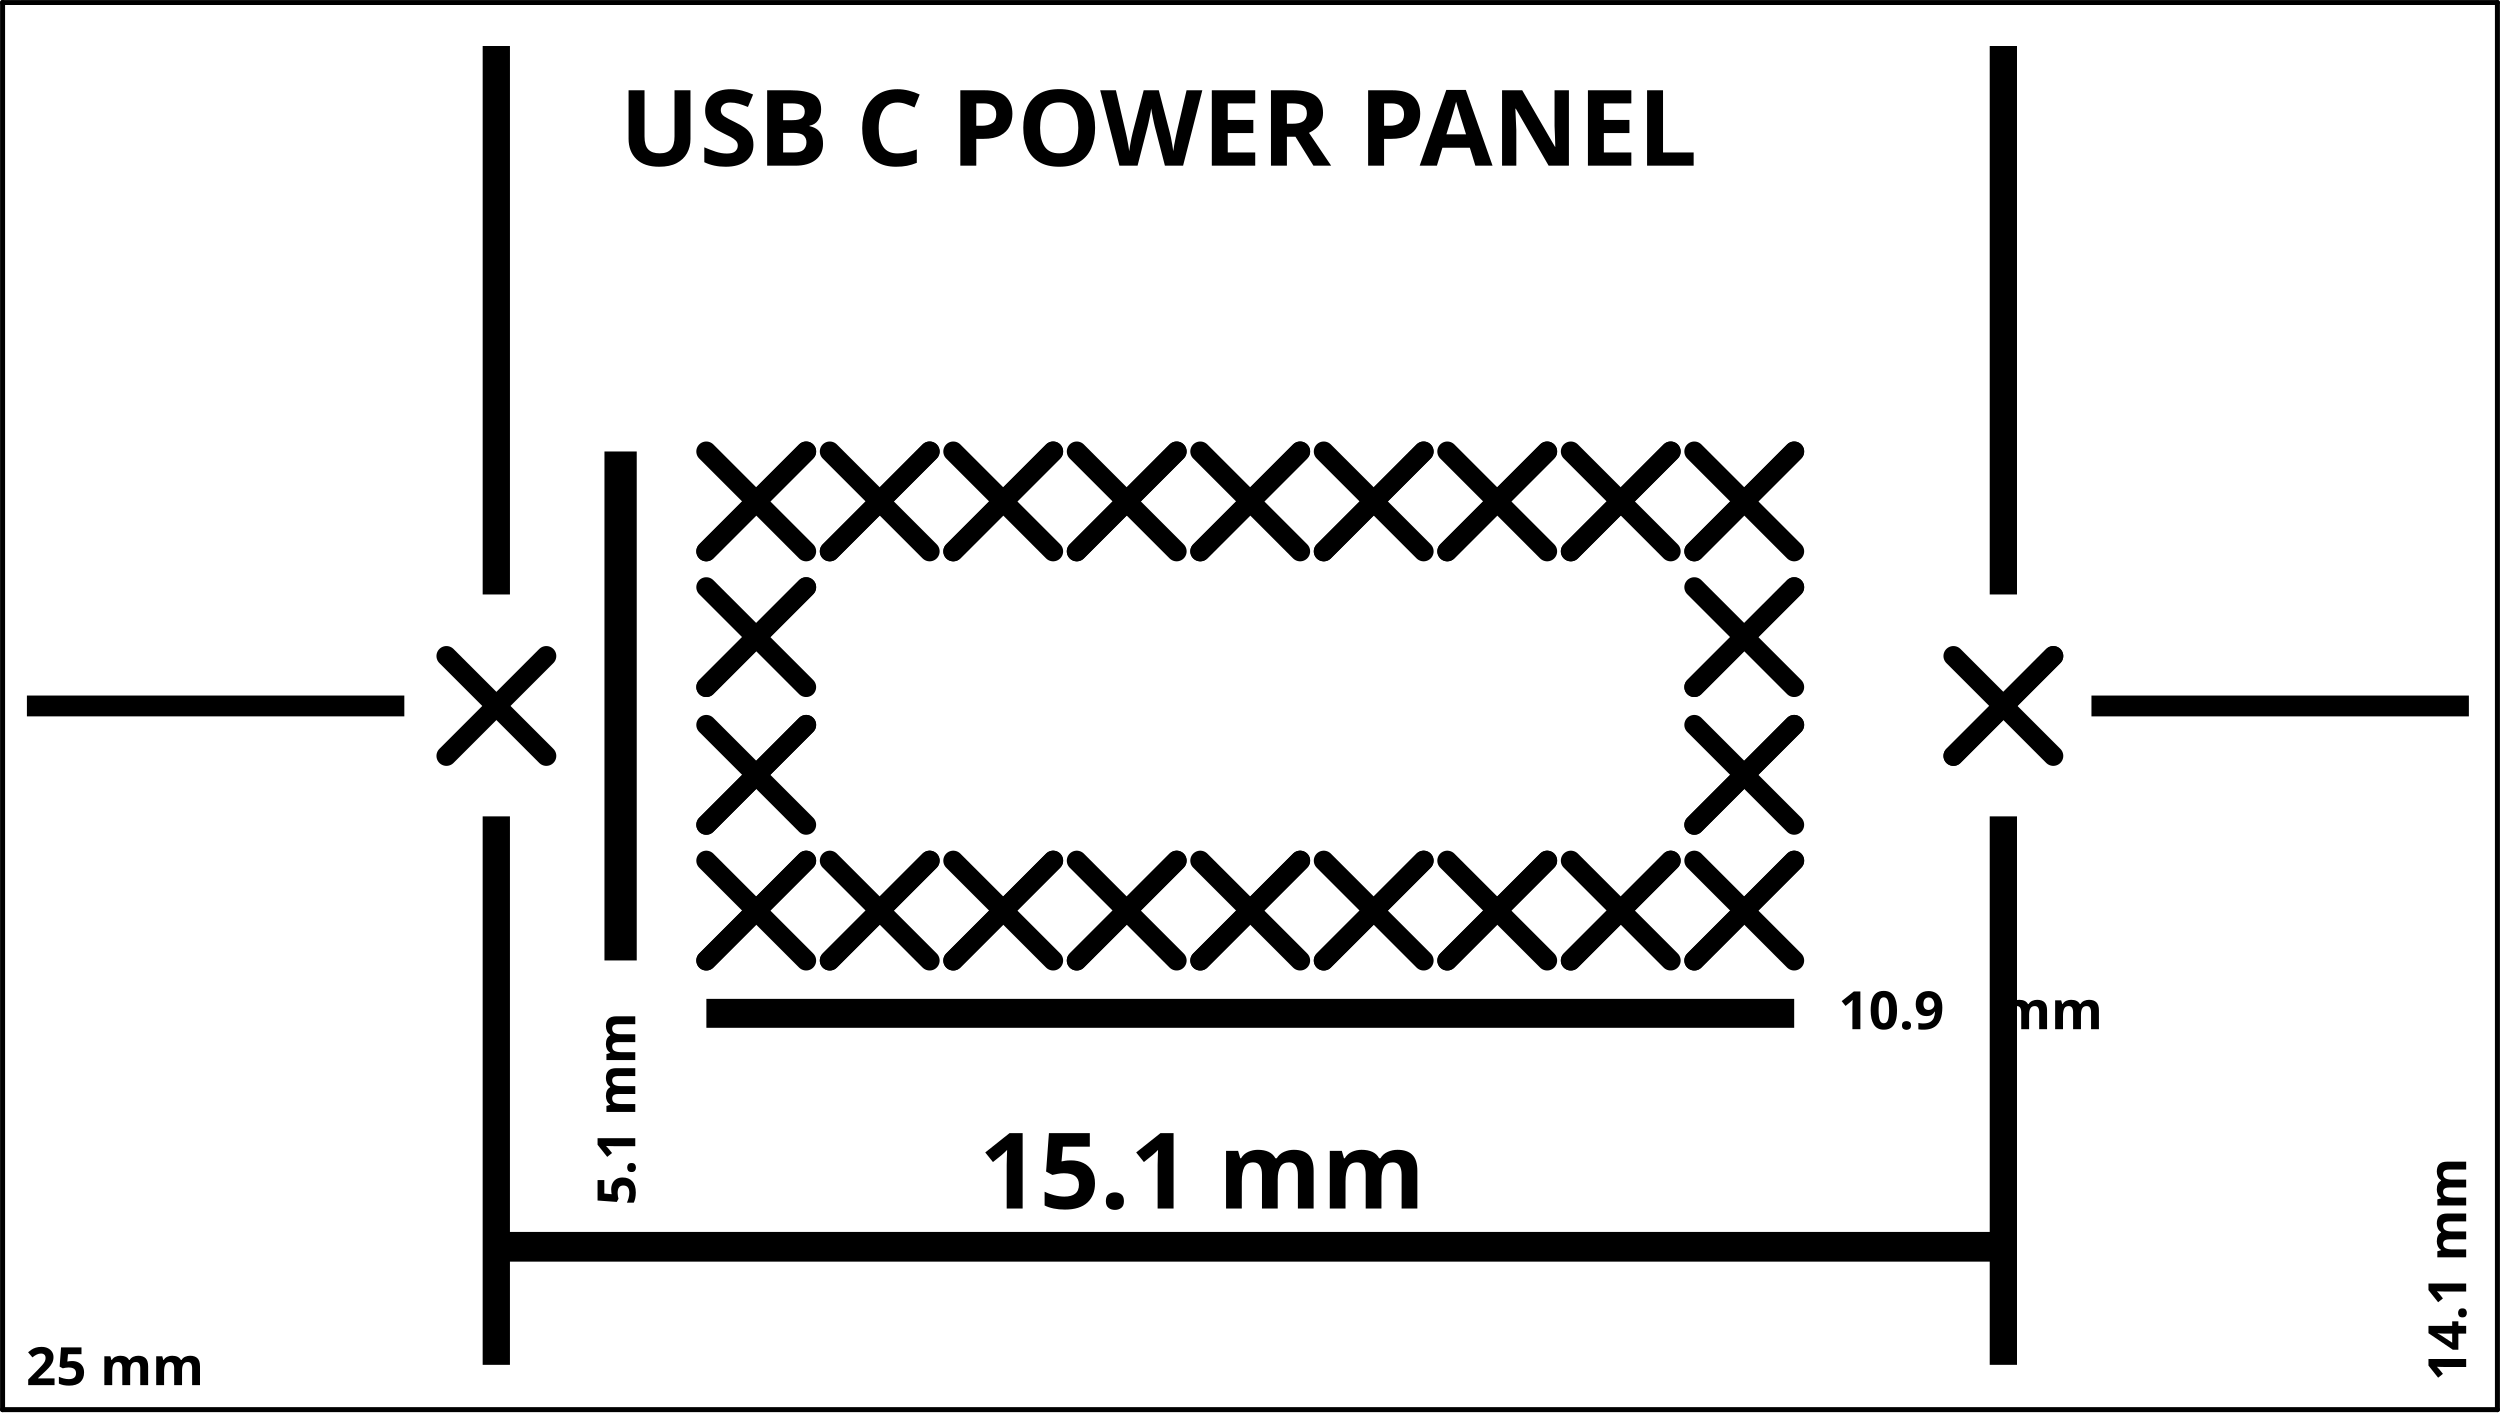
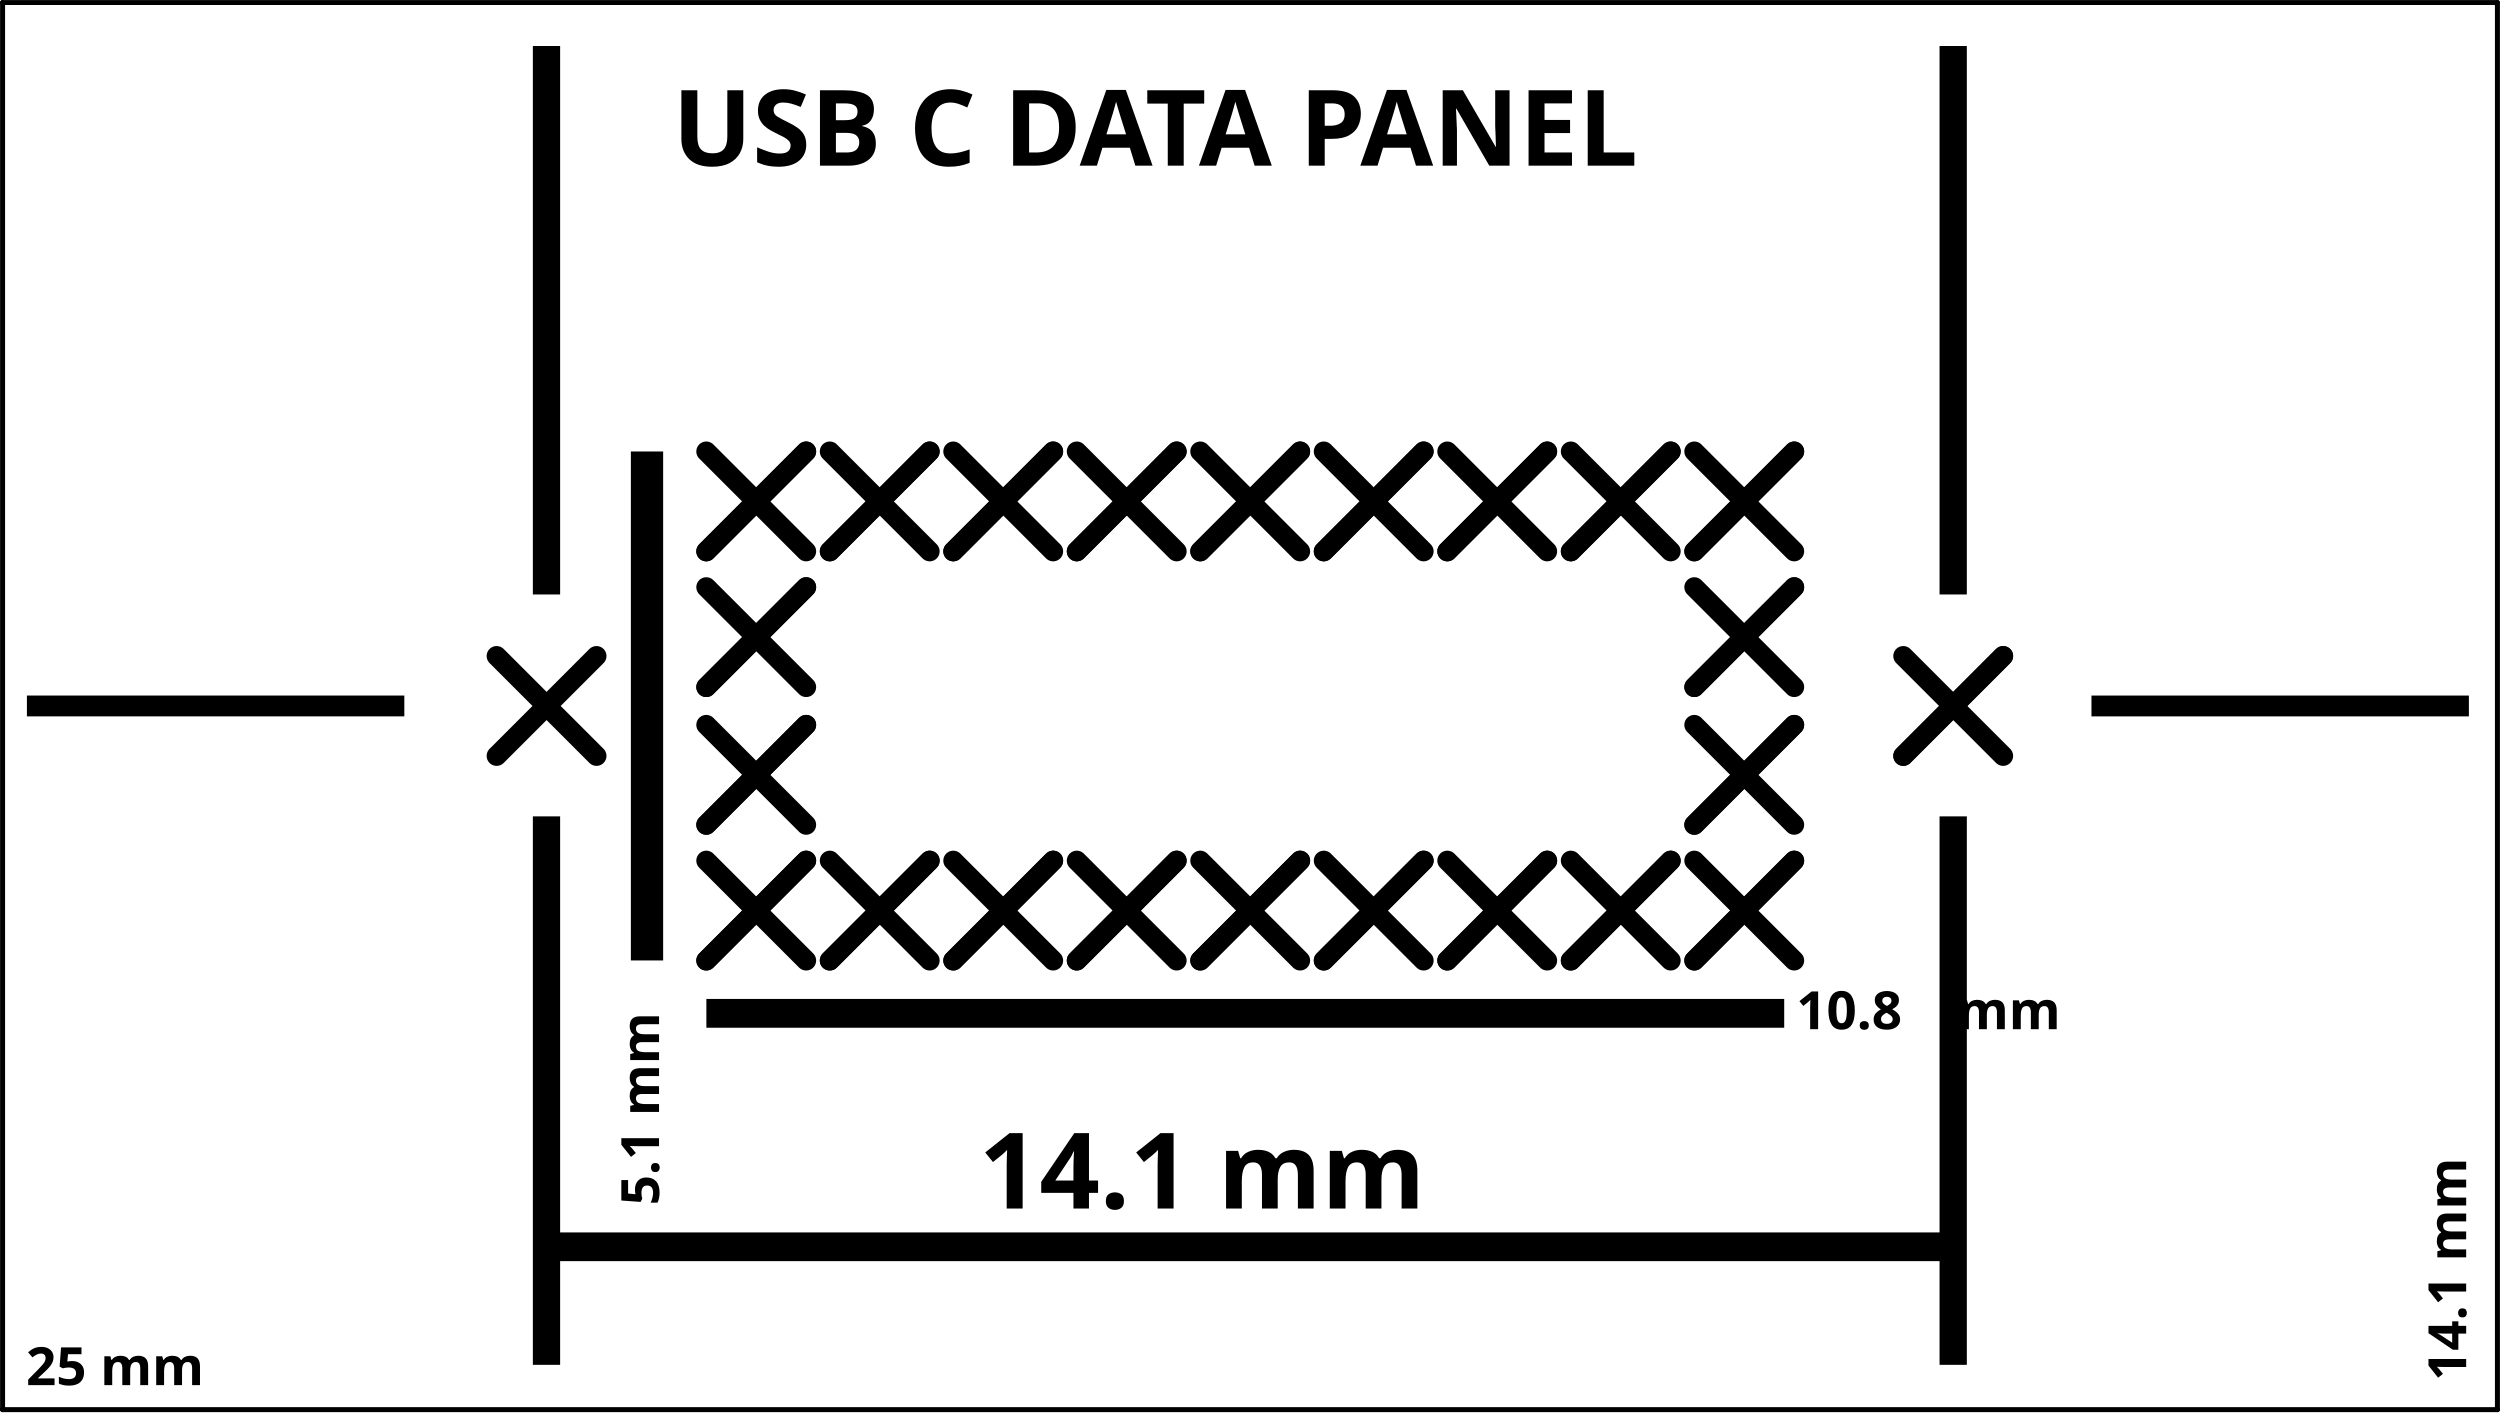
<svg xmlns="http://www.w3.org/2000/svg" version="1.1" width="2.505cm" height="1.415cm" viewBox="0 0 9861.964 5570.966" id="svg134">
  <defs id="defs138" />
  <g style="fill:#000000;fill-opacity:1;stroke:#000000;stroke-linecap:round;stroke-linejoin:round;stroke-opacity:1" id="g6" transform="translate(2607.008,-31659.886)" />
  <g style="fill:#000000;fill-opacity:0;stroke:#000000;stroke-width:-0;stroke-linecap:round;stroke-linejoin:round;stroke-opacity:1" id="g8" transform="translate(2607.008,-31659.886)" />
  <g style="fill:#000000;fill-opacity:1;stroke:#000000;stroke-linecap:round;stroke-linejoin:round;stroke-opacity:1" id="g1317" transform="translate(2607.008,-31659.886)" />
  <g style="fill:#000000;fill-opacity:0;stroke:#000000;stroke-width:-0;stroke-linecap:round;stroke-linejoin:round;stroke-opacity:1" id="g1319" transform="translate(2607.008,-31659.886)" />
  <g style="fill:#000000;fill-opacity:0;stroke:#000000;stroke-width:19.685;stroke-linecap:round;stroke-linejoin:round;stroke-opacity:1" id="g1487" transform="translate(2607.008,-31659.886)" />
  <g style="fill:#000000;fill-opacity:0;stroke:#000000;stroke-width:19.685;stroke-linecap:round;stroke-linejoin:round;stroke-opacity:1" id="g1489" transform="translate(2607.008,-31659.886)" />
  <g style="fill:#000000;fill-opacity:0;stroke:#000000;stroke-width:19.685;stroke-linecap:round;stroke-linejoin:round;stroke-opacity:1" id="g1491" transform="translate(2607.008,-31659.886)" />
  <g style="fill:#000000;fill-opacity:0;stroke:#000000;stroke-width:19.685;stroke-linecap:round;stroke-linejoin:round;stroke-opacity:1" id="g1493" transform="translate(2607.008,-31659.886)" />
  <g style="fill:#000000;fill-opacity:0;stroke:#000000;stroke-width:19.685;stroke-linecap:round;stroke-linejoin:round;stroke-opacity:1" id="g1495" transform="translate(2607.008,-31659.886)" />
  <g style="fill:#000000;fill-opacity:0;stroke:#000000;stroke-width:19.685;stroke-linecap:round;stroke-linejoin:round;stroke-opacity:1" id="g1497" transform="translate(2607.008,-31659.886)" />
  <g style="fill:#000000;fill-opacity:1;stroke:#000000;stroke-linecap:round;stroke-linejoin:round;stroke-opacity:1" id="g1408" transform="translate(-39360.017,-39360.017)" />
  <g style="fill:#000000;fill-opacity:0;stroke:#000000;stroke-width:-0;stroke-linecap:round;stroke-linejoin:round;stroke-opacity:1" id="g1410" transform="translate(-39360.017,-39360.017)" />
-   <g id="g2909" transform="translate(22282.025,-11984.869)">
-     <text id="text2177" y="12638.51" x="-19837.943" style="font-style:normal;font-variant:normal;font-weight:bold;font-stretch:normal;font-size:555.556px;line-height:1.25;font-family:sans-serif;-inkscape-font-specification:'sans-serif Bold';letter-spacing:0px;word-spacing:0px;fill:#000000;fill-opacity:1;stroke:none;stroke-width:104.167" xml:space="preserve">
-       <tspan style="font-style:normal;font-variant:normal;font-weight:bold;font-stretch:normal;font-size:416.667px;font-family:sans-serif;-inkscape-font-specification:'sans-serif Bold';stroke-width:104.167" y="12638.51" x="-19837.943" id="tspan2175">USB C POWER PANEL</tspan>
+   <g id="g1490">
+     <text id="text2177" y="653.641" x="2652.415" style="font-style:normal;font-variant:normal;font-weight:bold;font-stretch:normal;font-size:555.556px;line-height:1.25;font-family:sans-serif;-inkscape-font-specification:'sans-serif Bold';letter-spacing:0px;word-spacing:0px;fill:#000000;fill-opacity:1;stroke:none;stroke-width:104.167" xml:space="preserve">
+       <tspan style="font-style:normal;font-variant:normal;font-weight:bold;font-stretch:normal;font-size:416.667px;font-family:sans-serif;-inkscape-font-specification:'sans-serif Bold';stroke-width:104.167" y="653.641" x="2652.415" id="tspan2175">USB C DATA PANEL</tspan>
    </text>
-     <g id="g2740">
-       <g style="fill:#000000;fill-opacity:0;stroke:#000000;stroke-width:19.685;stroke-linecap:round;stroke-linejoin:round;stroke-opacity:1" id="g1420" transform="translate(-61642.042,-27375.148)">
-         <path d="m 49212,39370 v 5551" id="path1412" />
-         <path d="m 39370,39370 v 5551" id="path1414" />
-         <path d="m 39370,44921 h 9842" id="path1416" />
-         <path d="m 39370,39370 h 9842" id="path1418" />
+     <g transform="translate(-39360.017,-39360.017)" id="g1420" style="fill:#000000;fill-opacity:0;stroke:#000000;stroke-width:19.685;stroke-linecap:round;stroke-linejoin:round;stroke-opacity:1">
+       <path id="path1412" d="m 49212,39370 v 5551" />
+       <path id="path1414" d="m 39370,39370 v 5551" />
+       <path id="path1416" d="m 39370,44921 h 9842" />
+       <path id="path1418" d="m 39370,39370 h 9842" />
+     </g>
+     <g id="g1366">
+       <g id="g2362" transform="translate(22479.978,-11984.869)">
+         <path d="m -20521.042,14572.852 394,394" id="path1426" style="fill:#000000;fill-opacity:0;stroke:#000000;stroke-width:78.74;stroke-linecap:round;stroke-linejoin:round;stroke-opacity:1" />
+         <path d="m -20127.042,14572.852 -394,394" id="path1428" style="fill:#000000;fill-opacity:0;stroke:#000000;stroke-width:78.74;stroke-linecap:round;stroke-linejoin:round;stroke-opacity:1" />
      </g>
-       <g id="g2637">
-         <g id="g2362">
-           <path style="fill:#000000;fill-opacity:0;stroke:#000000;stroke-width:78.74;stroke-linecap:round;stroke-linejoin:round;stroke-opacity:1" id="path1426" d="m -20521.042,14572.852 394,394" />
-           <path style="fill:#000000;fill-opacity:0;stroke:#000000;stroke-width:78.74;stroke-linecap:round;stroke-linejoin:round;stroke-opacity:1" id="path1428" d="m -20127.042,14572.852 -394,394" />
-         </g>
-         <g id="g2358">
-           <path style="fill:#000000;fill-opacity:0;stroke:#000000;stroke-width:78.74;stroke-linecap:round;stroke-linejoin:round;stroke-opacity:1" id="path1422" d="m -14576.042,14572.852 394,394" />
-           <path style="fill:#000000;fill-opacity:0;stroke:#000000;stroke-width:78.74;stroke-linecap:round;stroke-linejoin:round;stroke-opacity:1" id="path1424" d="m -14182.042,14572.852 -394,394" />
-           <path d="m -14182.042,14572.852 -394,394" id="path2353" style="fill:#000000;fill-opacity:0;stroke:#000000;stroke-width:78.74;stroke-linecap:round;stroke-linejoin:round;stroke-opacity:1" />
-         </g>
-         <g transform="translate(-4919.936,-806.9184)" id="g2370">
-           <path d="m -14576.042,14572.852 394,394" id="path2364" style="fill:#000000;fill-opacity:0;stroke:#000000;stroke-width:78.74;stroke-linecap:round;stroke-linejoin:round;stroke-opacity:1" />
-           <path d="m -14182.042,14572.852 -394,394" id="path2366" style="fill:#000000;fill-opacity:0;stroke:#000000;stroke-width:78.74;stroke-linecap:round;stroke-linejoin:round;stroke-opacity:1" />
-           <path style="fill:#000000;fill-opacity:0;stroke:#000000;stroke-width:78.74;stroke-linecap:round;stroke-linejoin:round;stroke-opacity:1" id="path2368" d="m -14182.042,14572.852 -394,394" />
-         </g>
-         <g transform="translate(-4432.748,-806.9184)" id="g2378">
-           <path d="m -14576.042,14572.852 394,394" id="path2372" style="fill:#000000;fill-opacity:0;stroke:#000000;stroke-width:78.74;stroke-linecap:round;stroke-linejoin:round;stroke-opacity:1" />
-           <path d="m -14182.042,14572.852 -394,394" id="path2374" style="fill:#000000;fill-opacity:0;stroke:#000000;stroke-width:78.74;stroke-linecap:round;stroke-linejoin:round;stroke-opacity:1" />
-           <path style="fill:#000000;fill-opacity:0;stroke:#000000;stroke-width:78.74;stroke-linecap:round;stroke-linejoin:round;stroke-opacity:1" id="path2376" d="m -14182.042,14572.852 -394,394" />
-         </g>
-         <g transform="translate(-3945.56,-806.9184)" id="g2386">
-           <path d="m -14576.042,14572.852 394,394" id="path2380" style="fill:#000000;fill-opacity:0;stroke:#000000;stroke-width:78.74;stroke-linecap:round;stroke-linejoin:round;stroke-opacity:1" />
-           <path d="m -14182.042,14572.852 -394,394" id="path2382" style="fill:#000000;fill-opacity:0;stroke:#000000;stroke-width:78.74;stroke-linecap:round;stroke-linejoin:round;stroke-opacity:1" />
-           <path style="fill:#000000;fill-opacity:0;stroke:#000000;stroke-width:78.74;stroke-linecap:round;stroke-linejoin:round;stroke-opacity:1" id="path2384" d="m -14182.042,14572.852 -394,394" />
-         </g>
-         <g transform="translate(-3458.372,-806.9184)" id="g2394">
-           <path d="m -14576.042,14572.852 394,394" id="path2388" style="fill:#000000;fill-opacity:0;stroke:#000000;stroke-width:78.74;stroke-linecap:round;stroke-linejoin:round;stroke-opacity:1" />
-           <path d="m -14182.042,14572.852 -394,394" id="path2390" style="fill:#000000;fill-opacity:0;stroke:#000000;stroke-width:78.74;stroke-linecap:round;stroke-linejoin:round;stroke-opacity:1" />
-           <path style="fill:#000000;fill-opacity:0;stroke:#000000;stroke-width:78.74;stroke-linecap:round;stroke-linejoin:round;stroke-opacity:1" id="path2392" d="m -14182.042,14572.852 -394,394" />
-         </g>
-         <g transform="translate(-2971.184,-806.9184)" id="g2402">
-           <path d="m -14576.042,14572.852 394,394" id="path2396" style="fill:#000000;fill-opacity:0;stroke:#000000;stroke-width:78.74;stroke-linecap:round;stroke-linejoin:round;stroke-opacity:1" />
-           <path d="m -14182.042,14572.852 -394,394" id="path2398" style="fill:#000000;fill-opacity:0;stroke:#000000;stroke-width:78.74;stroke-linecap:round;stroke-linejoin:round;stroke-opacity:1" />
-           <path style="fill:#000000;fill-opacity:0;stroke:#000000;stroke-width:78.74;stroke-linecap:round;stroke-linejoin:round;stroke-opacity:1" id="path2400" d="m -14182.042,14572.852 -394,394" />
-         </g>
-         <g transform="translate(-2483.996,-806.9184)" id="g2410">
-           <path d="m -14576.042,14572.852 394,394" id="path2404" style="fill:#000000;fill-opacity:0;stroke:#000000;stroke-width:78.74;stroke-linecap:round;stroke-linejoin:round;stroke-opacity:1" />
-           <path d="m -14182.042,14572.852 -394,394" id="path2406" style="fill:#000000;fill-opacity:0;stroke:#000000;stroke-width:78.74;stroke-linecap:round;stroke-linejoin:round;stroke-opacity:1" />
-           <path style="fill:#000000;fill-opacity:0;stroke:#000000;stroke-width:78.74;stroke-linecap:round;stroke-linejoin:round;stroke-opacity:1" id="path2408" d="m -14182.042,14572.852 -394,394" />
-         </g>
-         <g transform="translate(-1996.704,-806.9184)" id="g2418">
-           <path d="m -14576.042,14572.852 394,394" id="path2412" style="fill:#000000;fill-opacity:0;stroke:#000000;stroke-width:78.74;stroke-linecap:round;stroke-linejoin:round;stroke-opacity:1" />
-           <path d="m -14182.042,14572.852 -394,394" id="path2414" style="fill:#000000;fill-opacity:0;stroke:#000000;stroke-width:78.74;stroke-linecap:round;stroke-linejoin:round;stroke-opacity:1" />
-           <path style="fill:#000000;fill-opacity:0;stroke:#000000;stroke-width:78.74;stroke-linecap:round;stroke-linejoin:round;stroke-opacity:1" id="path2416" d="m -14182.042,14572.852 -394,394" />
-         </g>
-         <g transform="translate(-1509.412,-806.9184)" id="g2426">
-           <path d="m -14576.042,14572.852 394,394" id="path2420" style="fill:#000000;fill-opacity:0;stroke:#000000;stroke-width:78.74;stroke-linecap:round;stroke-linejoin:round;stroke-opacity:1" />
-           <path d="m -14182.042,14572.852 -394,394" id="path2422" style="fill:#000000;fill-opacity:0;stroke:#000000;stroke-width:78.74;stroke-linecap:round;stroke-linejoin:round;stroke-opacity:1" />
-           <path style="fill:#000000;fill-opacity:0;stroke:#000000;stroke-width:78.74;stroke-linecap:round;stroke-linejoin:round;stroke-opacity:1" id="path2424" d="m -14182.042,14572.852 -394,394" />
-         </g>
-         <g transform="translate(-1022.224,-806.9184)" id="g2434">
-           <path d="m -14576.042,14572.852 394,394" id="path2428" style="fill:#000000;fill-opacity:0;stroke:#000000;stroke-width:78.74;stroke-linecap:round;stroke-linejoin:round;stroke-opacity:1" />
-           <path d="m -14182.042,14572.852 -394,394" id="path2430" style="fill:#000000;fill-opacity:0;stroke:#000000;stroke-width:78.74;stroke-linecap:round;stroke-linejoin:round;stroke-opacity:1" />
-           <path style="fill:#000000;fill-opacity:0;stroke:#000000;stroke-width:78.74;stroke-linecap:round;stroke-linejoin:round;stroke-opacity:1" id="path2432" d="m -14182.042,14572.852 -394,394" />
-         </g>
-         <g transform="translate(-1022.224,-271.5013)" id="g2442">
-           <path d="m -14576.042,14572.852 394,394" id="path2436" style="fill:#000000;fill-opacity:0;stroke:#000000;stroke-width:78.74;stroke-linecap:round;stroke-linejoin:round;stroke-opacity:1" />
-           <path d="m -14182.042,14572.852 -394,394" id="path2438" style="fill:#000000;fill-opacity:0;stroke:#000000;stroke-width:78.74;stroke-linecap:round;stroke-linejoin:round;stroke-opacity:1" />
-           <path style="fill:#000000;fill-opacity:0;stroke:#000000;stroke-width:78.74;stroke-linecap:round;stroke-linejoin:round;stroke-opacity:1" id="path2440" d="m -14182.042,14572.852 -394,394" />
-         </g>
-         <g transform="translate(-1022.224,271.7283)" id="g2450">
-           <path d="m -14576.042,14572.852 394,394" id="path2444" style="fill:#000000;fill-opacity:0;stroke:#000000;stroke-width:78.74;stroke-linecap:round;stroke-linejoin:round;stroke-opacity:1" />
-           <path d="m -14182.042,14572.852 -394,394" id="path2446" style="fill:#000000;fill-opacity:0;stroke:#000000;stroke-width:78.74;stroke-linecap:round;stroke-linejoin:round;stroke-opacity:1" />
-           <path style="fill:#000000;fill-opacity:0;stroke:#000000;stroke-width:78.74;stroke-linecap:round;stroke-linejoin:round;stroke-opacity:1" id="path2448" d="m -14182.042,14572.852 -394,394" />
-         </g>
-         <g transform="translate(-4919.936,-271.5013)" id="g2458">
-           <path d="m -14576.042,14572.852 394,394" id="path2452" style="fill:#000000;fill-opacity:0;stroke:#000000;stroke-width:78.74;stroke-linecap:round;stroke-linejoin:round;stroke-opacity:1" />
-           <path d="m -14182.042,14572.852 -394,394" id="path2454" style="fill:#000000;fill-opacity:0;stroke:#000000;stroke-width:78.74;stroke-linecap:round;stroke-linejoin:round;stroke-opacity:1" />
-           <path style="fill:#000000;fill-opacity:0;stroke:#000000;stroke-width:78.74;stroke-linecap:round;stroke-linejoin:round;stroke-opacity:1" id="path2456" d="m -14182.042,14572.852 -394,394" />
-         </g>
-         <g transform="translate(-4919.936,271.7283)" id="g2466">
-           <path d="m -14576.042,14572.852 394,394" id="path2460" style="fill:#000000;fill-opacity:0;stroke:#000000;stroke-width:78.74;stroke-linecap:round;stroke-linejoin:round;stroke-opacity:1" />
-           <path d="m -14182.042,14572.852 -394,394" id="path2462" style="fill:#000000;fill-opacity:0;stroke:#000000;stroke-width:78.74;stroke-linecap:round;stroke-linejoin:round;stroke-opacity:1" />
-           <path style="fill:#000000;fill-opacity:0;stroke:#000000;stroke-width:78.74;stroke-linecap:round;stroke-linejoin:round;stroke-opacity:1" id="path2464" d="m -14182.042,14572.852 -394,394" />
-         </g>
-         <g transform="translate(-4919.936,807.2496)" id="g2474">
-           <path d="m -14576.042,14572.852 394,394" id="path2468" style="fill:#000000;fill-opacity:0;stroke:#000000;stroke-width:78.74;stroke-linecap:round;stroke-linejoin:round;stroke-opacity:1" />
-           <path d="m -14182.042,14572.852 -394,394" id="path2470" style="fill:#000000;fill-opacity:0;stroke:#000000;stroke-width:78.74;stroke-linecap:round;stroke-linejoin:round;stroke-opacity:1" />
-           <path style="fill:#000000;fill-opacity:0;stroke:#000000;stroke-width:78.74;stroke-linecap:round;stroke-linejoin:round;stroke-opacity:1" id="path2472" d="m -14182.042,14572.852 -394,394" />
-         </g>
-         <g transform="translate(-4432.748,807.2496)" id="g2482">
-           <path d="m -14576.042,14572.852 394,394" id="path2476" style="fill:#000000;fill-opacity:0;stroke:#000000;stroke-width:78.74;stroke-linecap:round;stroke-linejoin:round;stroke-opacity:1" />
-           <path d="m -14182.042,14572.852 -394,394" id="path2478" style="fill:#000000;fill-opacity:0;stroke:#000000;stroke-width:78.74;stroke-linecap:round;stroke-linejoin:round;stroke-opacity:1" />
-           <path style="fill:#000000;fill-opacity:0;stroke:#000000;stroke-width:78.74;stroke-linecap:round;stroke-linejoin:round;stroke-opacity:1" id="path2480" d="m -14182.042,14572.852 -394,394" />
-         </g>
-         <g transform="translate(-3945.56,807.2496)" id="g2490">
-           <path d="m -14576.042,14572.852 394,394" id="path2484" style="fill:#000000;fill-opacity:0;stroke:#000000;stroke-width:78.74;stroke-linecap:round;stroke-linejoin:round;stroke-opacity:1" />
-           <path d="m -14182.042,14572.852 -394,394" id="path2486" style="fill:#000000;fill-opacity:0;stroke:#000000;stroke-width:78.74;stroke-linecap:round;stroke-linejoin:round;stroke-opacity:1" />
-           <path style="fill:#000000;fill-opacity:0;stroke:#000000;stroke-width:78.74;stroke-linecap:round;stroke-linejoin:round;stroke-opacity:1" id="path2488" d="m -14182.042,14572.852 -394,394" />
-         </g>
-         <g transform="translate(-3458.372,807.2496)" id="g2498">
-           <path d="m -14576.042,14572.852 394,394" id="path2492" style="fill:#000000;fill-opacity:0;stroke:#000000;stroke-width:78.74;stroke-linecap:round;stroke-linejoin:round;stroke-opacity:1" />
-           <path d="m -14182.042,14572.852 -394,394" id="path2494" style="fill:#000000;fill-opacity:0;stroke:#000000;stroke-width:78.74;stroke-linecap:round;stroke-linejoin:round;stroke-opacity:1" />
-           <path style="fill:#000000;fill-opacity:0;stroke:#000000;stroke-width:78.74;stroke-linecap:round;stroke-linejoin:round;stroke-opacity:1" id="path2496" d="m -14182.042,14572.852 -394,394" />
-         </g>
-         <g transform="translate(-2971.184,807.2496)" id="g2506">
-           <path d="m -14576.042,14572.852 394,394" id="path2500" style="fill:#000000;fill-opacity:0;stroke:#000000;stroke-width:78.74;stroke-linecap:round;stroke-linejoin:round;stroke-opacity:1" />
-           <path d="m -14182.042,14572.852 -394,394" id="path2502" style="fill:#000000;fill-opacity:0;stroke:#000000;stroke-width:78.74;stroke-linecap:round;stroke-linejoin:round;stroke-opacity:1" />
-           <path style="fill:#000000;fill-opacity:0;stroke:#000000;stroke-width:78.74;stroke-linecap:round;stroke-linejoin:round;stroke-opacity:1" id="path2504" d="m -14182.042,14572.852 -394,394" />
-         </g>
-         <g transform="translate(-2483.996,807.2496)" id="g2514">
-           <path d="m -14576.042,14572.852 394,394" id="path2508" style="fill:#000000;fill-opacity:0;stroke:#000000;stroke-width:78.74;stroke-linecap:round;stroke-linejoin:round;stroke-opacity:1" />
-           <path d="m -14182.042,14572.852 -394,394" id="path2510" style="fill:#000000;fill-opacity:0;stroke:#000000;stroke-width:78.74;stroke-linecap:round;stroke-linejoin:round;stroke-opacity:1" />
-           <path style="fill:#000000;fill-opacity:0;stroke:#000000;stroke-width:78.74;stroke-linecap:round;stroke-linejoin:round;stroke-opacity:1" id="path2512" d="m -14182.042,14572.852 -394,394" />
-         </g>
-         <g transform="translate(-1996.704,807.2496)" id="g2522">
-           <path d="m -14576.042,14572.852 394,394" id="path2516" style="fill:#000000;fill-opacity:0;stroke:#000000;stroke-width:78.74;stroke-linecap:round;stroke-linejoin:round;stroke-opacity:1" />
-           <path d="m -14182.042,14572.852 -394,394" id="path2518" style="fill:#000000;fill-opacity:0;stroke:#000000;stroke-width:78.74;stroke-linecap:round;stroke-linejoin:round;stroke-opacity:1" />
-           <path style="fill:#000000;fill-opacity:0;stroke:#000000;stroke-width:78.74;stroke-linecap:round;stroke-linejoin:round;stroke-opacity:1" id="path2520" d="m -14182.042,14572.852 -394,394" />
-         </g>
-         <g transform="translate(-1509.412,807.2496)" id="g2530">
-           <path d="m -14576.042,14572.852 394,394" id="path2524" style="fill:#000000;fill-opacity:0;stroke:#000000;stroke-width:78.74;stroke-linecap:round;stroke-linejoin:round;stroke-opacity:1" />
-           <path d="m -14182.042,14572.852 -394,394" id="path2526" style="fill:#000000;fill-opacity:0;stroke:#000000;stroke-width:78.74;stroke-linecap:round;stroke-linejoin:round;stroke-opacity:1" />
-           <path style="fill:#000000;fill-opacity:0;stroke:#000000;stroke-width:78.74;stroke-linecap:round;stroke-linejoin:round;stroke-opacity:1" id="path2528" d="m -14182.042,14572.852 -394,394" />
-         </g>
-         <g transform="translate(-1022.224,807.2496)" id="g2538">
-           <path d="m -14576.042,14572.852 394,394" id="path2532" style="fill:#000000;fill-opacity:0;stroke:#000000;stroke-width:78.74;stroke-linecap:round;stroke-linejoin:round;stroke-opacity:1" />
-           <path d="m -14182.042,14572.852 -394,394" id="path2534" style="fill:#000000;fill-opacity:0;stroke:#000000;stroke-width:78.74;stroke-linecap:round;stroke-linejoin:round;stroke-opacity:1" />
-           <path style="fill:#000000;fill-opacity:0;stroke:#000000;stroke-width:78.74;stroke-linecap:round;stroke-linejoin:round;stroke-opacity:1" id="path2536" d="m -14182.042,14572.852 -394,394" />
-         </g>
+       <g id="g2358" transform="translate(22084.149,-11984.869)">
+         <path d="m -14576.042,14572.852 394,394" id="path1422" style="fill:#000000;fill-opacity:0;stroke:#000000;stroke-width:78.74;stroke-linecap:round;stroke-linejoin:round;stroke-opacity:1" />
+         <path d="m -14182.042,14572.852 -394,394" id="path1424" style="fill:#000000;fill-opacity:0;stroke:#000000;stroke-width:78.74;stroke-linecap:round;stroke-linejoin:round;stroke-opacity:1" />
+         <path style="fill:#000000;fill-opacity:0;stroke:#000000;stroke-width:78.74;stroke-linecap:round;stroke-linejoin:round;stroke-opacity:1" id="path2353" d="m -14182.042,14572.852 -394,394" />
+       </g>
+       <g id="g2370" transform="translate(17362.089,-12791.787)">
+         <path style="fill:#000000;fill-opacity:0;stroke:#000000;stroke-width:78.74;stroke-linecap:round;stroke-linejoin:round;stroke-opacity:1" id="path2364" d="m -14576.042,14572.852 394,394" />
+         <path style="fill:#000000;fill-opacity:0;stroke:#000000;stroke-width:78.74;stroke-linecap:round;stroke-linejoin:round;stroke-opacity:1" id="path2366" d="m -14182.042,14572.852 -394,394" />
+         <path d="m -14182.042,14572.852 -394,394" id="path2368" style="fill:#000000;fill-opacity:0;stroke:#000000;stroke-width:78.74;stroke-linecap:round;stroke-linejoin:round;stroke-opacity:1" />
+       </g>
+       <g id="g2378" transform="translate(17849.277,-12791.787)">
+         <path style="fill:#000000;fill-opacity:0;stroke:#000000;stroke-width:78.74;stroke-linecap:round;stroke-linejoin:round;stroke-opacity:1" id="path2372" d="m -14576.042,14572.852 394,394" />
+         <path style="fill:#000000;fill-opacity:0;stroke:#000000;stroke-width:78.74;stroke-linecap:round;stroke-linejoin:round;stroke-opacity:1" id="path2374" d="m -14182.042,14572.852 -394,394" />
+         <path d="m -14182.042,14572.852 -394,394" id="path2376" style="fill:#000000;fill-opacity:0;stroke:#000000;stroke-width:78.74;stroke-linecap:round;stroke-linejoin:round;stroke-opacity:1" />
+       </g>
+       <g id="g2386" transform="translate(18336.465,-12791.787)">
+         <path style="fill:#000000;fill-opacity:0;stroke:#000000;stroke-width:78.74;stroke-linecap:round;stroke-linejoin:round;stroke-opacity:1" id="path2380" d="m -14576.042,14572.852 394,394" />
+         <path style="fill:#000000;fill-opacity:0;stroke:#000000;stroke-width:78.74;stroke-linecap:round;stroke-linejoin:round;stroke-opacity:1" id="path2382" d="m -14182.042,14572.852 -394,394" />
+         <path d="m -14182.042,14572.852 -394,394" id="path2384" style="fill:#000000;fill-opacity:0;stroke:#000000;stroke-width:78.74;stroke-linecap:round;stroke-linejoin:round;stroke-opacity:1" />
+       </g>
+       <g id="g2394" transform="translate(18823.653,-12791.787)">
+         <path style="fill:#000000;fill-opacity:0;stroke:#000000;stroke-width:78.74;stroke-linecap:round;stroke-linejoin:round;stroke-opacity:1" id="path2388" d="m -14576.042,14572.852 394,394" />
+         <path style="fill:#000000;fill-opacity:0;stroke:#000000;stroke-width:78.74;stroke-linecap:round;stroke-linejoin:round;stroke-opacity:1" id="path2390" d="m -14182.042,14572.852 -394,394" />
+         <path d="m -14182.042,14572.852 -394,394" id="path2392" style="fill:#000000;fill-opacity:0;stroke:#000000;stroke-width:78.74;stroke-linecap:round;stroke-linejoin:round;stroke-opacity:1" />
+       </g>
+       <g id="g2402" transform="translate(19310.841,-12791.787)">
+         <path style="fill:#000000;fill-opacity:0;stroke:#000000;stroke-width:78.74;stroke-linecap:round;stroke-linejoin:round;stroke-opacity:1" id="path2396" d="m -14576.042,14572.852 394,394" />
+         <path style="fill:#000000;fill-opacity:0;stroke:#000000;stroke-width:78.74;stroke-linecap:round;stroke-linejoin:round;stroke-opacity:1" id="path2398" d="m -14182.042,14572.852 -394,394" />
+         <path d="m -14182.042,14572.852 -394,394" id="path2400" style="fill:#000000;fill-opacity:0;stroke:#000000;stroke-width:78.74;stroke-linecap:round;stroke-linejoin:round;stroke-opacity:1" />
+       </g>
+       <g id="g2410" transform="translate(19798.029,-12791.787)">
+         <path style="fill:#000000;fill-opacity:0;stroke:#000000;stroke-width:78.74;stroke-linecap:round;stroke-linejoin:round;stroke-opacity:1" id="path2404" d="m -14576.042,14572.852 394,394" />
+         <path style="fill:#000000;fill-opacity:0;stroke:#000000;stroke-width:78.74;stroke-linecap:round;stroke-linejoin:round;stroke-opacity:1" id="path2406" d="m -14182.042,14572.852 -394,394" />
+         <path d="m -14182.042,14572.852 -394,394" id="path2408" style="fill:#000000;fill-opacity:0;stroke:#000000;stroke-width:78.74;stroke-linecap:round;stroke-linejoin:round;stroke-opacity:1" />
+       </g>
+       <g id="g2418" transform="translate(20285.321,-12791.787)">
+         <path style="fill:#000000;fill-opacity:0;stroke:#000000;stroke-width:78.74;stroke-linecap:round;stroke-linejoin:round;stroke-opacity:1" id="path2412" d="m -14576.042,14572.852 394,394" />
+         <path style="fill:#000000;fill-opacity:0;stroke:#000000;stroke-width:78.74;stroke-linecap:round;stroke-linejoin:round;stroke-opacity:1" id="path2414" d="m -14182.042,14572.852 -394,394" />
+         <path d="m -14182.042,14572.852 -394,394" id="path2416" style="fill:#000000;fill-opacity:0;stroke:#000000;stroke-width:78.74;stroke-linecap:round;stroke-linejoin:round;stroke-opacity:1" />
+       </g>
+       <g id="g2426" transform="translate(20772.613,-12791.787)">
+         <path style="fill:#000000;fill-opacity:0;stroke:#000000;stroke-width:78.74;stroke-linecap:round;stroke-linejoin:round;stroke-opacity:1" id="path2420" d="m -14576.042,14572.852 394,394" />
+         <path style="fill:#000000;fill-opacity:0;stroke:#000000;stroke-width:78.74;stroke-linecap:round;stroke-linejoin:round;stroke-opacity:1" id="path2422" d="m -14182.042,14572.852 -394,394" />
+         <path d="m -14182.042,14572.852 -394,394" id="path2424" style="fill:#000000;fill-opacity:0;stroke:#000000;stroke-width:78.74;stroke-linecap:round;stroke-linejoin:round;stroke-opacity:1" />
+       </g>
+       <g id="g2434" transform="translate(21259.801,-12791.787)">
+         <path style="fill:#000000;fill-opacity:0;stroke:#000000;stroke-width:78.74;stroke-linecap:round;stroke-linejoin:round;stroke-opacity:1" id="path2428" d="m -14576.042,14572.852 394,394" />
+         <path style="fill:#000000;fill-opacity:0;stroke:#000000;stroke-width:78.74;stroke-linecap:round;stroke-linejoin:round;stroke-opacity:1" id="path2430" d="m -14182.042,14572.852 -394,394" />
+         <path d="m -14182.042,14572.852 -394,394" id="path2432" style="fill:#000000;fill-opacity:0;stroke:#000000;stroke-width:78.74;stroke-linecap:round;stroke-linejoin:round;stroke-opacity:1" />
+       </g>
+       <g id="g2442" transform="translate(21259.801,-12256.37)">
+         <path style="fill:#000000;fill-opacity:0;stroke:#000000;stroke-width:78.74;stroke-linecap:round;stroke-linejoin:round;stroke-opacity:1" id="path2436" d="m -14576.042,14572.852 394,394" />
+         <path style="fill:#000000;fill-opacity:0;stroke:#000000;stroke-width:78.74;stroke-linecap:round;stroke-linejoin:round;stroke-opacity:1" id="path2438" d="m -14182.042,14572.852 -394,394" />
+         <path d="m -14182.042,14572.852 -394,394" id="path2440" style="fill:#000000;fill-opacity:0;stroke:#000000;stroke-width:78.74;stroke-linecap:round;stroke-linejoin:round;stroke-opacity:1" />
+       </g>
+       <g id="g2450" transform="translate(21259.801,-11713.141)">
+         <path style="fill:#000000;fill-opacity:0;stroke:#000000;stroke-width:78.74;stroke-linecap:round;stroke-linejoin:round;stroke-opacity:1" id="path2444" d="m -14576.042,14572.852 394,394" />
+         <path style="fill:#000000;fill-opacity:0;stroke:#000000;stroke-width:78.74;stroke-linecap:round;stroke-linejoin:round;stroke-opacity:1" id="path2446" d="m -14182.042,14572.852 -394,394" />
+         <path d="m -14182.042,14572.852 -394,394" id="path2448" style="fill:#000000;fill-opacity:0;stroke:#000000;stroke-width:78.74;stroke-linecap:round;stroke-linejoin:round;stroke-opacity:1" />
+       </g>
+       <g id="g2458" transform="translate(17362.089,-12256.37)">
+         <path style="fill:#000000;fill-opacity:0;stroke:#000000;stroke-width:78.74;stroke-linecap:round;stroke-linejoin:round;stroke-opacity:1" id="path2452" d="m -14576.042,14572.852 394,394" />
+         <path style="fill:#000000;fill-opacity:0;stroke:#000000;stroke-width:78.74;stroke-linecap:round;stroke-linejoin:round;stroke-opacity:1" id="path2454" d="m -14182.042,14572.852 -394,394" />
+         <path d="m -14182.042,14572.852 -394,394" id="path2456" style="fill:#000000;fill-opacity:0;stroke:#000000;stroke-width:78.74;stroke-linecap:round;stroke-linejoin:round;stroke-opacity:1" />
+       </g>
+       <g id="g2466" transform="translate(17362.089,-11713.141)">
+         <path style="fill:#000000;fill-opacity:0;stroke:#000000;stroke-width:78.74;stroke-linecap:round;stroke-linejoin:round;stroke-opacity:1" id="path2460" d="m -14576.042,14572.852 394,394" />
+         <path style="fill:#000000;fill-opacity:0;stroke:#000000;stroke-width:78.74;stroke-linecap:round;stroke-linejoin:round;stroke-opacity:1" id="path2462" d="m -14182.042,14572.852 -394,394" />
+         <path d="m -14182.042,14572.852 -394,394" id="path2464" style="fill:#000000;fill-opacity:0;stroke:#000000;stroke-width:78.74;stroke-linecap:round;stroke-linejoin:round;stroke-opacity:1" />
+       </g>
+       <g id="g2474" transform="translate(17362.089,-11177.619)">
+         <path style="fill:#000000;fill-opacity:0;stroke:#000000;stroke-width:78.74;stroke-linecap:round;stroke-linejoin:round;stroke-opacity:1" id="path2468" d="m -14576.042,14572.852 394,394" />
+         <path style="fill:#000000;fill-opacity:0;stroke:#000000;stroke-width:78.74;stroke-linecap:round;stroke-linejoin:round;stroke-opacity:1" id="path2470" d="m -14182.042,14572.852 -394,394" />
+         <path d="m -14182.042,14572.852 -394,394" id="path2472" style="fill:#000000;fill-opacity:0;stroke:#000000;stroke-width:78.74;stroke-linecap:round;stroke-linejoin:round;stroke-opacity:1" />
+       </g>
+       <g id="g2482" transform="translate(17849.277,-11177.619)">
+         <path style="fill:#000000;fill-opacity:0;stroke:#000000;stroke-width:78.74;stroke-linecap:round;stroke-linejoin:round;stroke-opacity:1" id="path2476" d="m -14576.042,14572.852 394,394" />
+         <path style="fill:#000000;fill-opacity:0;stroke:#000000;stroke-width:78.74;stroke-linecap:round;stroke-linejoin:round;stroke-opacity:1" id="path2478" d="m -14182.042,14572.852 -394,394" />
+         <path d="m -14182.042,14572.852 -394,394" id="path2480" style="fill:#000000;fill-opacity:0;stroke:#000000;stroke-width:78.74;stroke-linecap:round;stroke-linejoin:round;stroke-opacity:1" />
+       </g>
+       <g id="g2490" transform="translate(18336.465,-11177.619)">
+         <path style="fill:#000000;fill-opacity:0;stroke:#000000;stroke-width:78.74;stroke-linecap:round;stroke-linejoin:round;stroke-opacity:1" id="path2484" d="m -14576.042,14572.852 394,394" />
+         <path style="fill:#000000;fill-opacity:0;stroke:#000000;stroke-width:78.74;stroke-linecap:round;stroke-linejoin:round;stroke-opacity:1" id="path2486" d="m -14182.042,14572.852 -394,394" />
+         <path d="m -14182.042,14572.852 -394,394" id="path2488" style="fill:#000000;fill-opacity:0;stroke:#000000;stroke-width:78.74;stroke-linecap:round;stroke-linejoin:round;stroke-opacity:1" />
+       </g>
+       <g id="g2498" transform="translate(18823.653,-11177.619)">
+         <path style="fill:#000000;fill-opacity:0;stroke:#000000;stroke-width:78.74;stroke-linecap:round;stroke-linejoin:round;stroke-opacity:1" id="path2492" d="m -14576.042,14572.852 394,394" />
+         <path style="fill:#000000;fill-opacity:0;stroke:#000000;stroke-width:78.74;stroke-linecap:round;stroke-linejoin:round;stroke-opacity:1" id="path2494" d="m -14182.042,14572.852 -394,394" />
+         <path d="m -14182.042,14572.852 -394,394" id="path2496" style="fill:#000000;fill-opacity:0;stroke:#000000;stroke-width:78.74;stroke-linecap:round;stroke-linejoin:round;stroke-opacity:1" />
+       </g>
+       <g id="g2506" transform="translate(19310.841,-11177.619)">
+         <path style="fill:#000000;fill-opacity:0;stroke:#000000;stroke-width:78.74;stroke-linecap:round;stroke-linejoin:round;stroke-opacity:1" id="path2500" d="m -14576.042,14572.852 394,394" />
+         <path style="fill:#000000;fill-opacity:0;stroke:#000000;stroke-width:78.74;stroke-linecap:round;stroke-linejoin:round;stroke-opacity:1" id="path2502" d="m -14182.042,14572.852 -394,394" />
+         <path d="m -14182.042,14572.852 -394,394" id="path2504" style="fill:#000000;fill-opacity:0;stroke:#000000;stroke-width:78.74;stroke-linecap:round;stroke-linejoin:round;stroke-opacity:1" />
+       </g>
+       <g id="g2514" transform="translate(19798.029,-11177.619)">
+         <path style="fill:#000000;fill-opacity:0;stroke:#000000;stroke-width:78.74;stroke-linecap:round;stroke-linejoin:round;stroke-opacity:1" id="path2508" d="m -14576.042,14572.852 394,394" />
+         <path style="fill:#000000;fill-opacity:0;stroke:#000000;stroke-width:78.74;stroke-linecap:round;stroke-linejoin:round;stroke-opacity:1" id="path2510" d="m -14182.042,14572.852 -394,394" />
+         <path d="m -14182.042,14572.852 -394,394" id="path2512" style="fill:#000000;fill-opacity:0;stroke:#000000;stroke-width:78.74;stroke-linecap:round;stroke-linejoin:round;stroke-opacity:1" />
+       </g>
+       <g id="g2522" transform="translate(20285.321,-11177.619)">
+         <path style="fill:#000000;fill-opacity:0;stroke:#000000;stroke-width:78.74;stroke-linecap:round;stroke-linejoin:round;stroke-opacity:1" id="path2516" d="m -14576.042,14572.852 394,394" />
+         <path style="fill:#000000;fill-opacity:0;stroke:#000000;stroke-width:78.74;stroke-linecap:round;stroke-linejoin:round;stroke-opacity:1" id="path2518" d="m -14182.042,14572.852 -394,394" />
+         <path d="m -14182.042,14572.852 -394,394" id="path2520" style="fill:#000000;fill-opacity:0;stroke:#000000;stroke-width:78.74;stroke-linecap:round;stroke-linejoin:round;stroke-opacity:1" />
+       </g>
+       <g id="g2530" transform="translate(20772.613,-11177.619)">
+         <path style="fill:#000000;fill-opacity:0;stroke:#000000;stroke-width:78.74;stroke-linecap:round;stroke-linejoin:round;stroke-opacity:1" id="path2524" d="m -14576.042,14572.852 394,394" />
+         <path style="fill:#000000;fill-opacity:0;stroke:#000000;stroke-width:78.74;stroke-linecap:round;stroke-linejoin:round;stroke-opacity:1" id="path2526" d="m -14182.042,14572.852 -394,394" />
+         <path d="m -14182.042,14572.852 -394,394" id="path2528" style="fill:#000000;fill-opacity:0;stroke:#000000;stroke-width:78.74;stroke-linecap:round;stroke-linejoin:round;stroke-opacity:1" />
+       </g>
+       <g id="g2538" transform="translate(21259.801,-11177.619)">
+         <path style="fill:#000000;fill-opacity:0;stroke:#000000;stroke-width:78.74;stroke-linecap:round;stroke-linejoin:round;stroke-opacity:1" id="path2532" d="m -14576.042,14572.852 394,394" />
+         <path style="fill:#000000;fill-opacity:0;stroke:#000000;stroke-width:78.74;stroke-linecap:round;stroke-linejoin:round;stroke-opacity:1" id="path2534" d="m -14182.042,14572.852 -394,394" />
+         <path d="m -14182.042,14572.852 -394,394" id="path2536" style="fill:#000000;fill-opacity:0;stroke:#000000;stroke-width:78.74;stroke-linecap:round;stroke-linejoin:round;stroke-opacity:1" />
      </g>
    </g>
-     <path id="path2540" d="m -20324.317,12166.365 v 2163.648" style="fill:none;stroke:#000000;stroke-width:107.587px;stroke-linecap:butt;stroke-linejoin:miter;stroke-opacity:1" />
-     <path style="fill:none;stroke:#000000;stroke-width:107.587px;stroke-linecap:butt;stroke-linejoin:miter;stroke-opacity:1" d="m -20324.348,15205.431 v 2163.648" id="path2742" />
-     <path style="fill-opacity:1;stroke:#000000;stroke-width:107.587px;stroke-linecap:butt;stroke-linejoin:miter;stroke-opacity:1" d="m -14379.081,12166.366 v 2163.648" id="path2748" />
-     <path id="path2750" d="m -14379.081,15205.431 v 2163.648" style="fill:none;stroke:#000000;stroke-width:107.587px;stroke-linecap:butt;stroke-linejoin:miter;stroke-opacity:1" />
-     <path id="path2756" d="m -22176.09,14769.842 h 1488.905" style="fill:none;stroke:#000000;stroke-width:82.151px;stroke-linecap:butt;stroke-linejoin:miter;stroke-opacity:1" />
-     <path style="fill:none;stroke:#000000;stroke-width:82.151px;stroke-linecap:butt;stroke-linejoin:miter;stroke-opacity:1" d="m -14031.532,14769.876 h 1488.905" id="path2758" />
-     <path id="path2760" d="m -20324.317,16903.377 h 5944.887" style="fill:none;stroke:#000000;stroke-width:117.207px;stroke-linecap:butt;stroke-linejoin:miter;stroke-opacity:1" />
-     <text xml:space="preserve" style="font-style:normal;font-variant:normal;font-weight:bold;font-stretch:normal;font-size:555.556px;line-height:1.25;font-family:sans-serif;-inkscape-font-specification:'sans-serif Bold';letter-spacing:0px;word-spacing:0px;fill:#000000;fill-opacity:1;stroke:none;stroke-width:104.167" x="-18420.045" y="16752.475" id="text2764">
-       <tspan id="tspan2762" x="-18420.045" y="16752.475" style="font-style:normal;font-variant:normal;font-weight:bold;font-stretch:normal;font-size:416.667px;font-family:sans-serif;-inkscape-font-specification:'sans-serif Bold';stroke-width:104.167">15.1 mm</tspan>
+     <path id="path2540" d="M 2155.67,181.496 V 2345.144" style="fill:none;stroke:#000000;stroke-width:107.587px;stroke-linecap:butt;stroke-linejoin:miter;stroke-opacity:1" />
+     <path style="fill:none;stroke:#000000;stroke-width:107.587px;stroke-linecap:butt;stroke-linejoin:miter;stroke-opacity:1" d="M 2155.67,3220.562 V 5384.21" id="path2742" />
+     <path style="fill-opacity:1;stroke:#000000;stroke-width:107.587px;stroke-linecap:butt;stroke-linejoin:miter;stroke-opacity:1" d="M 7705.05,181.497 V 2345.145" id="path2748" />
+     <path id="path2750" d="M 7705.05,3220.562 V 5384.21" style="fill:none;stroke:#000000;stroke-width:107.587px;stroke-linecap:butt;stroke-linejoin:miter;stroke-opacity:1" />
+     <path id="path2756" d="M 105.935,2784.973 H 1594.84" style="fill:none;stroke:#000000;stroke-width:82.151px;stroke-linecap:butt;stroke-linejoin:miter;stroke-opacity:1" />
+     <path style="fill:none;stroke:#000000;stroke-width:82.151px;stroke-linecap:butt;stroke-linejoin:miter;stroke-opacity:1" d="M 8250.493,2785.007 H 9739.398" id="path2758" />
+     <path id="path2760" d="M 2154.726,4918.508 H 7705.912" style="fill:none;stroke:#000000;stroke-width:113.26px;stroke-linecap:butt;stroke-linejoin:miter;stroke-opacity:1" />
+     <text xml:space="preserve" style="font-style:normal;font-variant:normal;font-weight:bold;font-stretch:normal;font-size:555.556px;line-height:1.25;font-family:sans-serif;-inkscape-font-specification:'sans-serif Bold';letter-spacing:0px;word-spacing:0px;fill:#000000;fill-opacity:1;stroke:none;stroke-width:104.167" x="3861.98" y="4767.605" id="text2764">
+       <tspan id="tspan2762" x="3861.98" y="4767.605" style="font-style:normal;font-variant:normal;font-weight:bold;font-stretch:normal;font-size:416.667px;font-family:sans-serif;-inkscape-font-specification:'sans-serif Bold';stroke-width:104.167">14.1 mm</tspan>
    </text>
-     <path id="path2766" d="M -19834,13765.934 V 15773.81" style="fill:none;stroke:#000000;stroke-width:127.309px;stroke-linecap:butt;stroke-linejoin:miter;stroke-opacity:1" />
-     <text transform="rotate(-90)" id="text2770" y="-19776.131" x="-16739.57" style="font-style:normal;font-variant:normal;font-weight:bold;font-stretch:normal;font-size:208.334px;line-height:1.25;font-family:sans-serif;-inkscape-font-specification:'sans-serif Bold';letter-spacing:0px;word-spacing:0px;fill:#000000;fill-opacity:1;stroke:none;stroke-width:104.167" xml:space="preserve">
-       <tspan style="font-style:normal;font-variant:normal;font-weight:bold;font-stretch:normal;font-size:208.334px;font-family:sans-serif;-inkscape-font-specification:'sans-serif Bold';stroke-width:104.167" y="-19776.131" x="-16739.57" id="tspan2768">5.1 mm</tspan>
+     <path id="path2766" d="M 2552.198,1781.065 V 3788.941" style="fill:none;stroke:#000000;stroke-width:127.309px;stroke-linecap:butt;stroke-linejoin:miter;stroke-opacity:1" />
+     <text transform="rotate(-90)" id="text2770" y="2599.69" x="-4754.701" style="font-style:normal;font-variant:normal;font-weight:bold;font-stretch:normal;font-size:208.334px;line-height:1.25;font-family:sans-serif;-inkscape-font-specification:'sans-serif Bold';letter-spacing:0px;word-spacing:0px;fill:#000000;fill-opacity:1;stroke:none;stroke-width:104.167" xml:space="preserve">
+       <tspan style="font-style:normal;font-variant:normal;font-weight:bold;font-stretch:normal;font-size:208.334px;font-family:sans-serif;-inkscape-font-specification:'sans-serif Bold';stroke-width:104.167" y="2599.69" x="-4754.701" id="tspan2768">5.1 mm</tspan>
    </text>
-     <path id="path2772" d="m -19495.608,15982.436 h 4291.342" style="fill:none;stroke:#000000;stroke-width:114.169px;stroke-linecap:butt;stroke-linejoin:miter;stroke-opacity:1" />
-     <text xml:space="preserve" style="font-style:normal;font-variant:normal;font-weight:bold;font-stretch:normal;font-size:208.334px;line-height:1.25;font-family:sans-serif;-inkscape-font-specification:'sans-serif Bold';letter-spacing:0px;word-spacing:0px;fill:#000000;fill-opacity:1;stroke:none;stroke-width:104.167" x="-15029.188" y="16044.903" id="text2776">
-       <tspan id="tspan2774" x="-15029.188" y="16044.903" style="font-style:normal;font-variant:normal;font-weight:bold;font-stretch:normal;font-size:208.334px;font-family:sans-serif;-inkscape-font-specification:'sans-serif Bold';stroke-width:104.167">10.9    mm</tspan>
+     <path id="path2772" d="M 2786.417,3997.567 H 7038.389" style="fill:none;stroke:#000000;stroke-width:113.644px;stroke-linecap:butt;stroke-linejoin:miter;stroke-opacity:1" />
+     <text xml:space="preserve" style="font-style:normal;font-variant:normal;font-weight:bold;font-stretch:normal;font-size:208.334px;line-height:1.25;font-family:sans-serif;-inkscape-font-specification:'sans-serif Bold';letter-spacing:0px;word-spacing:0px;fill:#000000;fill-opacity:1;stroke:none;stroke-width:104.167" x="7086.195" y="4060.034" id="text2776">
+       <tspan id="tspan2774" x="7086.195" y="4060.034" style="font-style:normal;font-variant:normal;font-weight:bold;font-stretch:normal;font-size:208.334px;font-family:sans-serif;-inkscape-font-specification:'sans-serif Bold';stroke-width:104.167">10.8    mm</tspan>
    </text>
-     <text id="text2780" y="17449.08" x="-22179.332" style="font-style:normal;font-variant:normal;font-weight:bold;font-stretch:normal;font-size:208.334px;line-height:1.25;font-family:sans-serif;-inkscape-font-specification:'sans-serif Bold';letter-spacing:0px;word-spacing:0px;fill:#000000;fill-opacity:1;stroke:none;stroke-width:104.167" xml:space="preserve">
-       <tspan style="font-style:normal;font-variant:normal;font-weight:bold;font-stretch:normal;font-size:208.334px;font-family:sans-serif;-inkscape-font-specification:'sans-serif Bold';stroke-width:104.167" y="17449.08" x="-22179.332" id="tspan2778">25 mm</tspan>
+     <text id="text2780" y="5464.211" x="102.693" style="font-style:normal;font-variant:normal;font-weight:bold;font-stretch:normal;font-size:208.334px;line-height:1.25;font-family:sans-serif;-inkscape-font-specification:'sans-serif Bold';letter-spacing:0px;word-spacing:0px;fill:#000000;fill-opacity:1;stroke:none;stroke-width:104.167" xml:space="preserve">
+       <tspan style="font-style:normal;font-variant:normal;font-weight:bold;font-stretch:normal;font-size:208.334px;font-family:sans-serif;-inkscape-font-specification:'sans-serif Bold';stroke-width:104.167" y="5464.211" x="102.693" id="tspan2778">25 mm</tspan>
    </text>
-     <text transform="rotate(-90)" xml:space="preserve" style="font-style:normal;font-variant:normal;font-weight:bold;font-stretch:normal;font-size:208.334px;line-height:1.25;font-family:sans-serif;-inkscape-font-specification:'sans-serif Bold';letter-spacing:0px;word-spacing:0px;fill:#000000;fill-opacity:1;stroke:none;stroke-width:104.167" x="-17432.15" y="-12553.307" id="text2784">
-       <tspan id="tspan2782" x="-17432.15" y="-12553.307" style="font-style:normal;font-variant:normal;font-weight:bold;font-stretch:normal;font-size:208.334px;font-family:sans-serif;-inkscape-font-specification:'sans-serif Bold';stroke-width:104.167">14.1 mm</tspan>
+     <text transform="rotate(-90)" xml:space="preserve" style="font-style:normal;font-variant:normal;font-weight:bold;font-stretch:normal;font-size:208.334px;line-height:1.25;font-family:sans-serif;-inkscape-font-specification:'sans-serif Bold';letter-spacing:0px;word-spacing:0px;fill:#000000;fill-opacity:1;stroke:none;stroke-width:104.167" x="-5447.281" y="9728.719" id="text2784">
+       <tspan id="tspan2782" x="-5447.281" y="9728.719" style="font-style:normal;font-variant:normal;font-weight:bold;font-stretch:normal;font-size:208.334px;font-family:sans-serif;-inkscape-font-specification:'sans-serif Bold';stroke-width:104.167">14.1 mm</tspan>
    </text>
  </g>
</svg>
